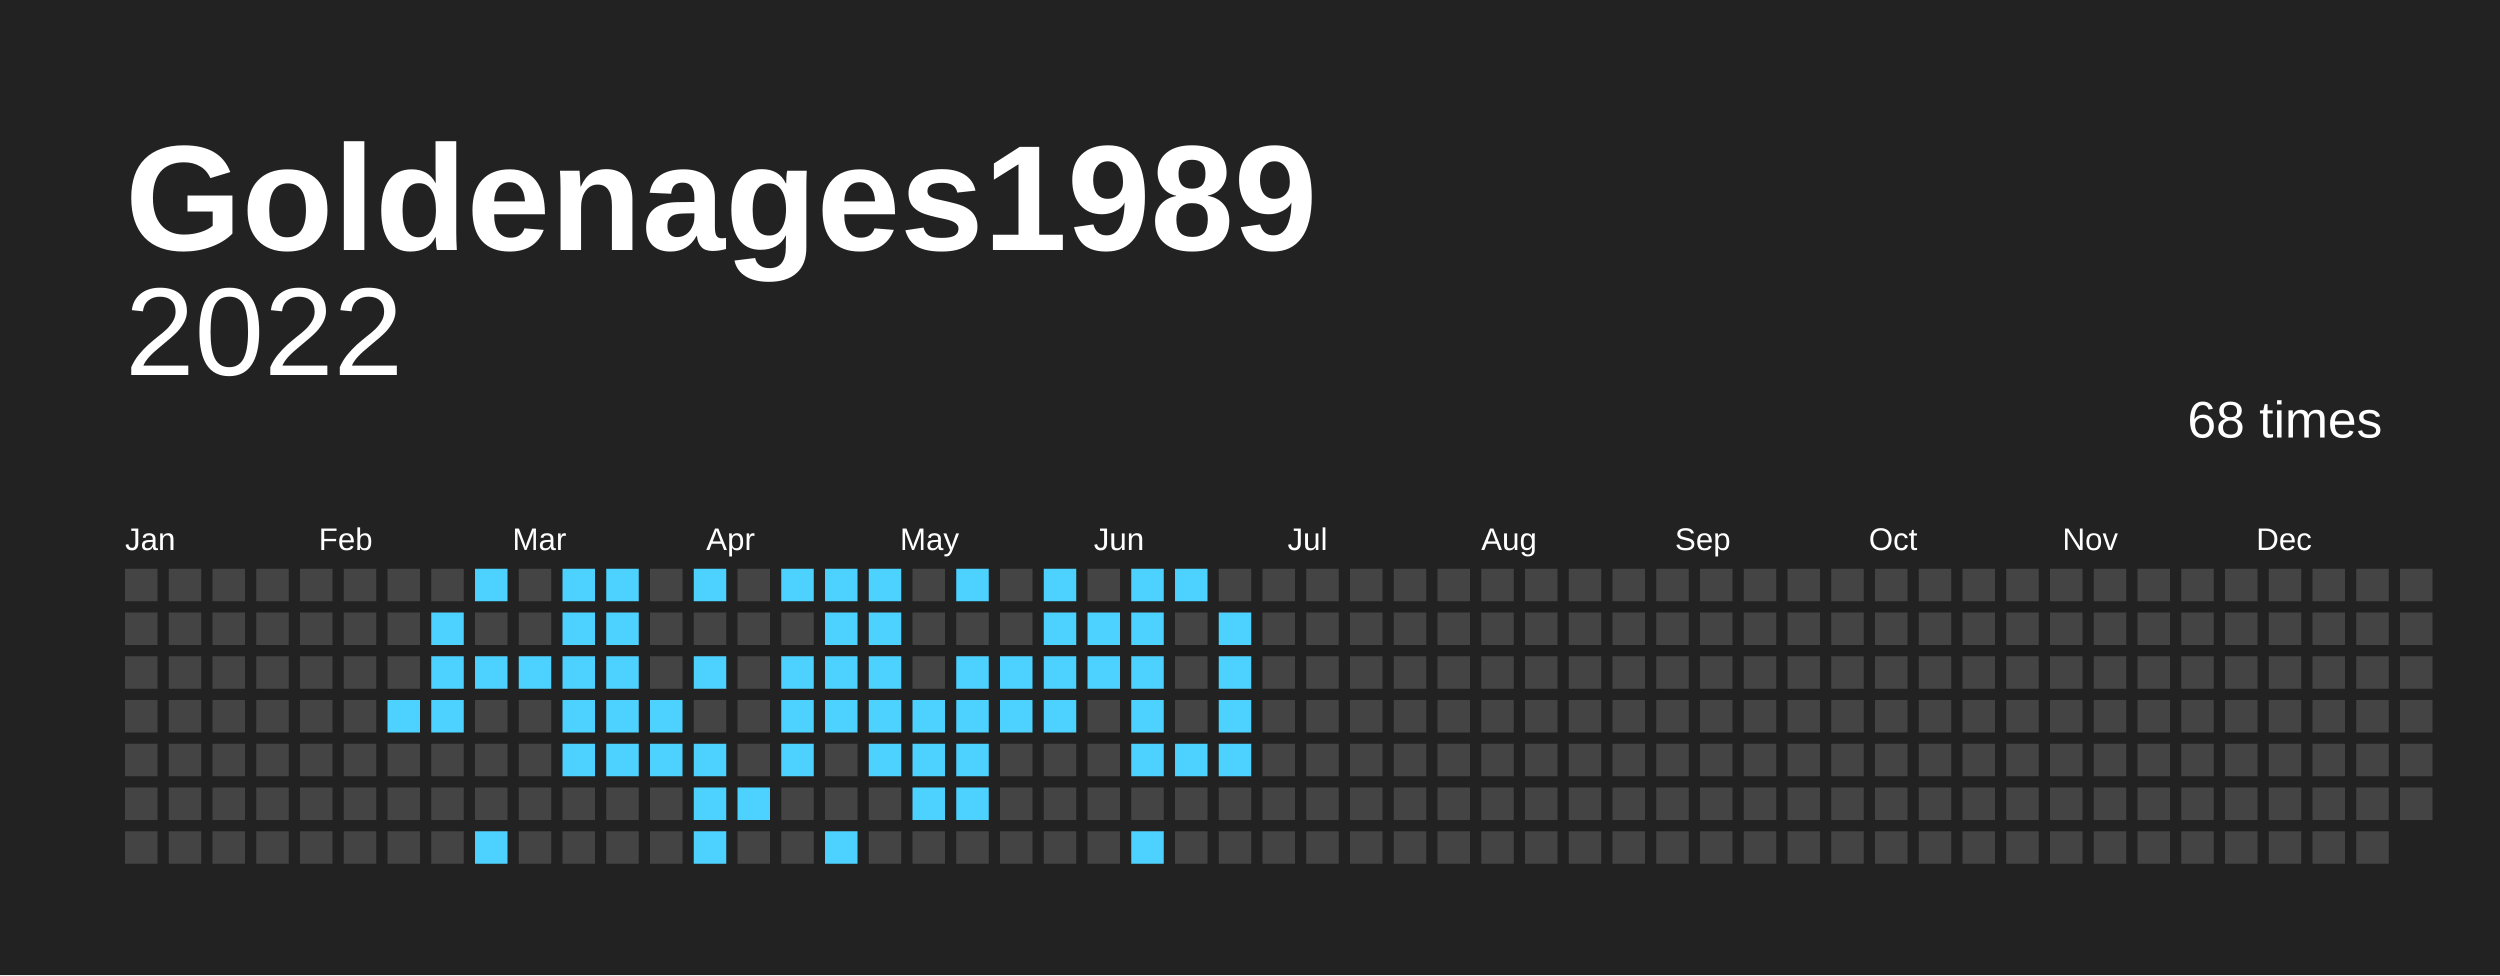
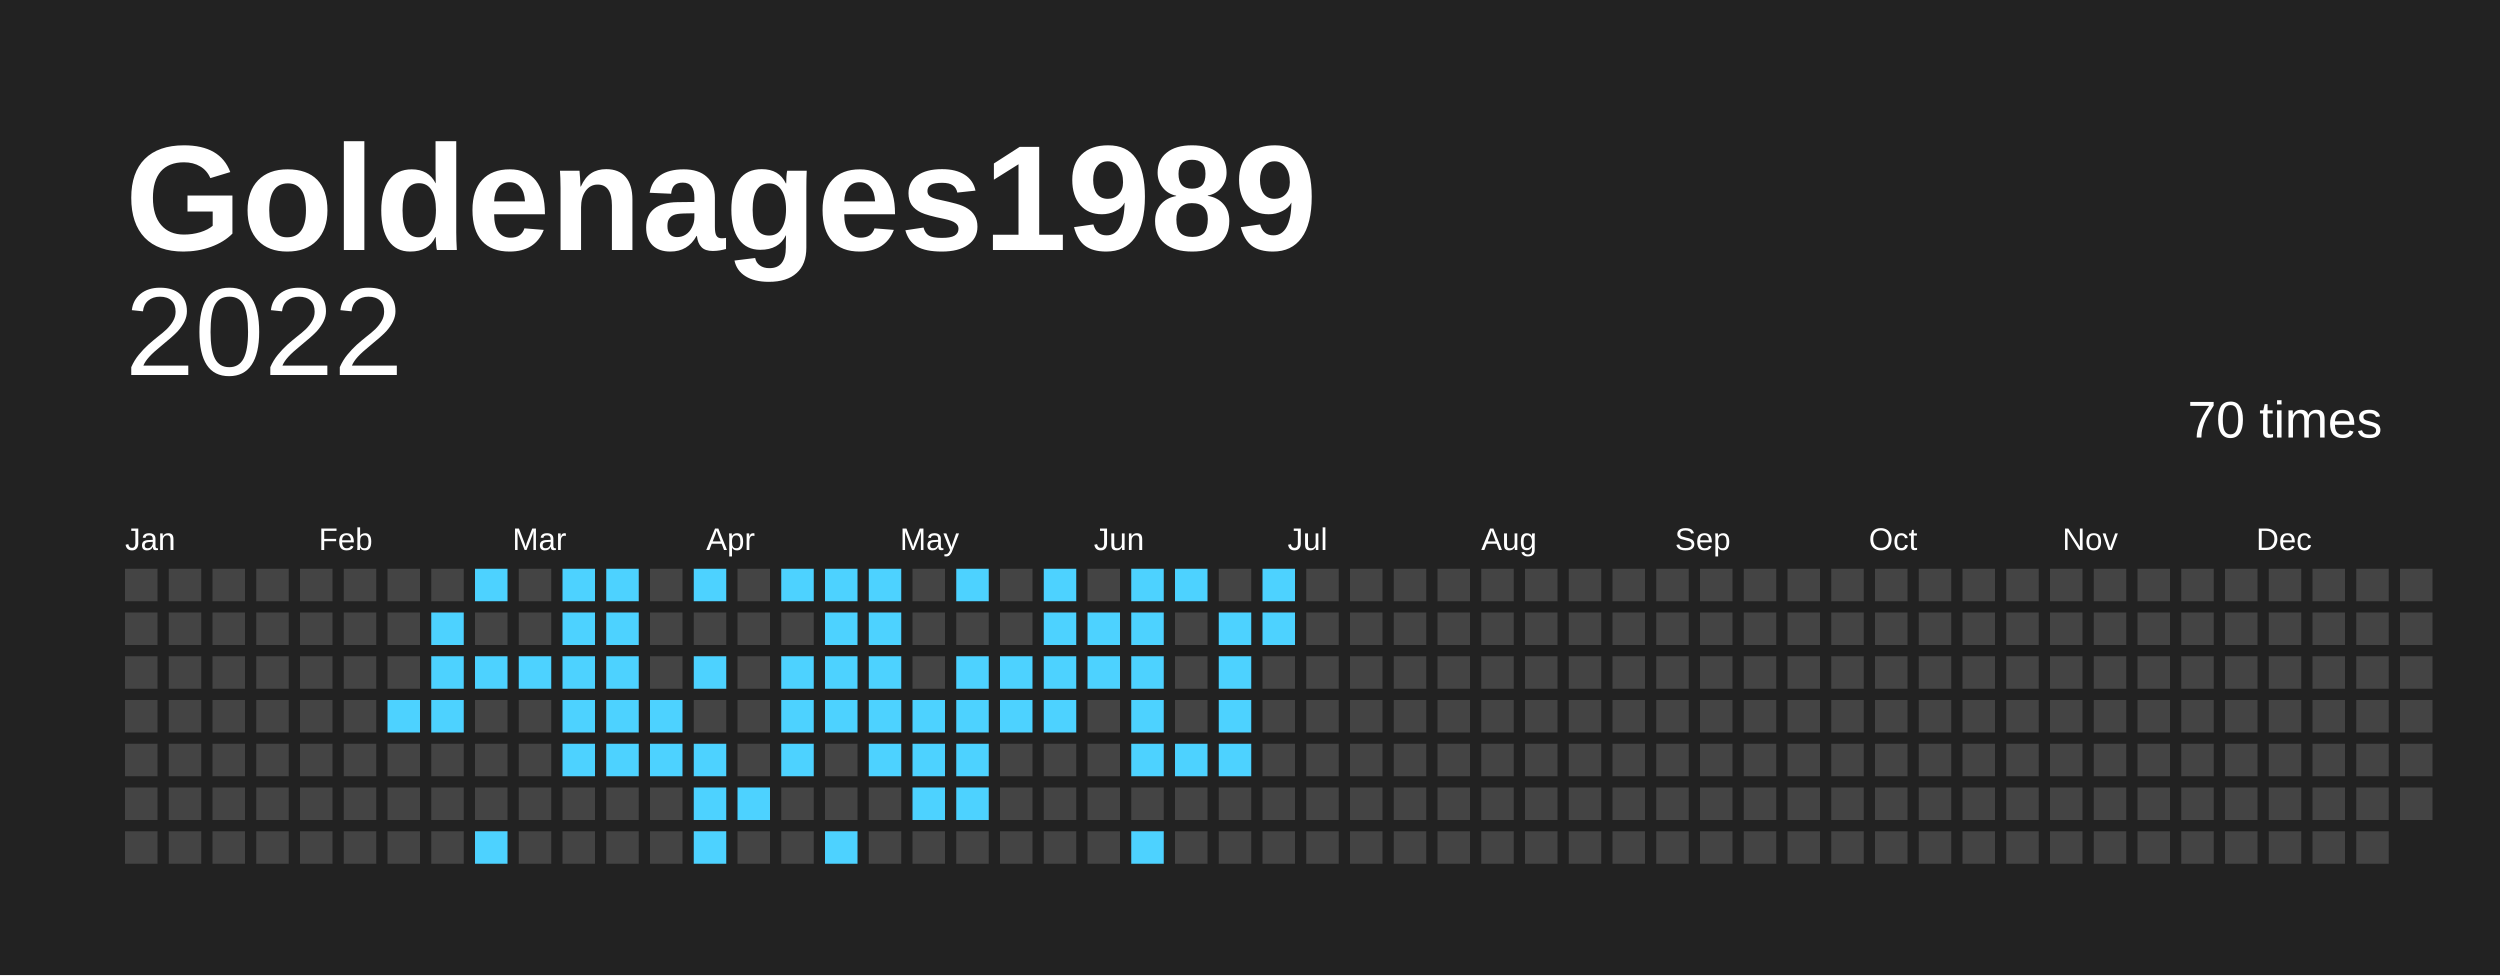
<svg xmlns="http://www.w3.org/2000/svg" baseProfile="full" height="78mm" version="1.1" viewBox="0,0,200,78" width="200mm">
  <defs />
  <rect fill="#222222" height="78" width="200" x="0" y="0" />
  <text fill="#FFFFFF" style="font-size:12px; font-family:Arial; font-weight:bold;" x="10" y="20">Goldenages1989</text>
  <text alignment-baseline="hanging" fill="#FFFFFF" style="font-size:10.0px; font-family:Arial;" x="10" y="30">2022</text>
-   <text alignment-baseline="hanging" fill="#FFFFFF" style="font-size:4.125px; font-family:Arial;" x="175" y="35">68 times</text>
+   <text alignment-baseline="hanging" fill="#FFFFFF" style="font-size:4.125px; font-family:Arial;" x="175" y="35">70 times</text>
  <text fill="#FFFFFF" style="font-size:2.5px; font-family:Arial" x="10.0" y="44">Jan</text>
  <text fill="#FFFFFF" style="font-size:2.5px; font-family:Arial" x="25.5" y="44">Feb</text>
  <text fill="#FFFFFF" style="font-size:2.5px; font-family:Arial" x="41.0" y="44">Mar</text>
  <text fill="#FFFFFF" style="font-size:2.5px; font-family:Arial" x="56.5" y="44">Apr</text>
  <text fill="#FFFFFF" style="font-size:2.5px; font-family:Arial" x="72.0" y="44">May</text>
  <text fill="#FFFFFF" style="font-size:2.5px; font-family:Arial" x="87.5" y="44">Jun</text>
  <text fill="#FFFFFF" style="font-size:2.5px; font-family:Arial" x="103.0" y="44">Jul</text>
  <text fill="#FFFFFF" style="font-size:2.5px; font-family:Arial" x="118.5" y="44">Aug</text>
  <text fill="#FFFFFF" style="font-size:2.5px; font-family:Arial" x="134.0" y="44">Sep</text>
  <text fill="#FFFFFF" style="font-size:2.5px; font-family:Arial" x="149.5" y="44">Oct</text>
  <text fill="#FFFFFF" style="font-size:2.5px; font-family:Arial" x="165.0" y="44">Nov</text>
  <text fill="#FFFFFF" style="font-size:2.5px; font-family:Arial" x="180.5" y="44">Dec</text>
  <rect fill="#444444" height="2.6" width="2.6" x="10.0" y="45.5" />
  <rect fill="#444444" height="2.6" width="2.6" x="10.0" y="49.0" />
  <rect fill="#444444" height="2.6" width="2.6" x="10.0" y="52.5" />
  <rect fill="#444444" height="2.6" width="2.6" x="10.0" y="56.0" />
  <rect fill="#444444" height="2.6" width="2.6" x="10.0" y="59.5" />
  <rect fill="#444444" height="2.6" width="2.6" x="10.0" y="63.0" />
  <rect fill="#444444" height="2.6" width="2.6" x="10.0" y="66.5" />
  <rect fill="#444444" height="2.6" width="2.6" x="13.5" y="45.5" />
  <rect fill="#444444" height="2.6" width="2.6" x="13.5" y="49.0" />
  <rect fill="#444444" height="2.6" width="2.6" x="13.5" y="52.5" />
  <rect fill="#444444" height="2.6" width="2.6" x="13.5" y="56.0" />
  <rect fill="#444444" height="2.6" width="2.6" x="13.5" y="59.5" />
  <rect fill="#444444" height="2.6" width="2.6" x="13.5" y="63.0" />
  <rect fill="#444444" height="2.6" width="2.6" x="13.5" y="66.5" />
  <rect fill="#444444" height="2.6" width="2.6" x="17.0" y="45.5" />
  <rect fill="#444444" height="2.6" width="2.6" x="17.0" y="49.0" />
  <rect fill="#444444" height="2.6" width="2.6" x="17.0" y="52.5" />
  <rect fill="#444444" height="2.6" width="2.6" x="17.0" y="56.0" />
  <rect fill="#444444" height="2.6" width="2.6" x="17.0" y="59.5" />
  <rect fill="#444444" height="2.6" width="2.6" x="17.0" y="63.0" />
  <rect fill="#444444" height="2.6" width="2.6" x="17.0" y="66.5" />
  <rect fill="#444444" height="2.6" width="2.6" x="20.5" y="45.5" />
  <rect fill="#444444" height="2.6" width="2.6" x="20.5" y="49.0" />
  <rect fill="#444444" height="2.6" width="2.6" x="20.5" y="52.5" />
  <rect fill="#444444" height="2.6" width="2.6" x="20.5" y="56.0" />
  <rect fill="#444444" height="2.6" width="2.6" x="20.5" y="59.5" />
  <rect fill="#444444" height="2.6" width="2.6" x="20.5" y="63.0" />
  <rect fill="#444444" height="2.6" width="2.6" x="20.5" y="66.5" />
  <rect fill="#444444" height="2.6" width="2.6" x="24.0" y="45.5" />
  <rect fill="#444444" height="2.6" width="2.6" x="24.0" y="49.0" />
  <rect fill="#444444" height="2.6" width="2.6" x="24.0" y="52.5" />
  <rect fill="#444444" height="2.6" width="2.6" x="24.0" y="56.0" />
  <rect fill="#444444" height="2.6" width="2.6" x="24.0" y="59.5" />
  <rect fill="#444444" height="2.6" width="2.6" x="24.0" y="63.0" />
  <rect fill="#444444" height="2.6" width="2.6" x="24.0" y="66.5" />
  <rect fill="#444444" height="2.6" width="2.6" x="27.5" y="45.5" />
  <rect fill="#444444" height="2.6" width="2.6" x="27.5" y="49.0" />
  <rect fill="#444444" height="2.6" width="2.6" x="27.5" y="52.5" />
  <rect fill="#444444" height="2.6" width="2.6" x="27.5" y="56.0" />
  <rect fill="#444444" height="2.6" width="2.6" x="27.5" y="59.5" />
  <rect fill="#444444" height="2.6" width="2.6" x="27.5" y="63.0" />
  <rect fill="#444444" height="2.6" width="2.6" x="27.5" y="66.5" />
  <rect fill="#444444" height="2.6" width="2.6" x="31.0" y="45.5" />
  <rect fill="#444444" height="2.6" width="2.6" x="31.0" y="49.0" />
  <rect fill="#444444" height="2.6" width="2.6" x="31.0" y="52.5" />
  <rect fill="#4DD2FF" height="2.6" width="2.6" x="31.0" y="56.0" />
  <rect fill="#444444" height="2.6" width="2.6" x="31.0" y="59.5" />
  <rect fill="#444444" height="2.6" width="2.6" x="31.0" y="63.0" />
  <rect fill="#444444" height="2.6" width="2.6" x="31.0" y="66.5" />
  <rect fill="#444444" height="2.6" width="2.6" x="34.5" y="45.5" />
  <rect fill="#4DD2FF" height="2.6" width="2.6" x="34.5" y="49.0" />
  <rect fill="#4DD2FF" height="2.6" width="2.6" x="34.5" y="52.5" />
  <rect fill="#4DD2FF" height="2.6" width="2.6" x="34.5" y="56.0" />
  <rect fill="#444444" height="2.6" width="2.6" x="34.5" y="59.5" />
  <rect fill="#444444" height="2.6" width="2.6" x="34.5" y="63.0" />
  <rect fill="#444444" height="2.6" width="2.6" x="34.5" y="66.5" />
  <rect fill="#4DD2FF" height="2.6" width="2.6" x="38.0" y="45.5" />
  <rect fill="#444444" height="2.6" width="2.6" x="38.0" y="49.0" />
  <rect fill="#4DD2FF" height="2.6" width="2.6" x="38.0" y="52.5" />
  <rect fill="#444444" height="2.6" width="2.6" x="38.0" y="56.0" />
  <rect fill="#444444" height="2.6" width="2.6" x="38.0" y="59.5" />
  <rect fill="#444444" height="2.6" width="2.6" x="38.0" y="63.0" />
  <rect fill="#4DD2FF" height="2.6" width="2.6" x="38.0" y="66.5" />
  <rect fill="#444444" height="2.6" width="2.6" x="41.5" y="45.5" />
  <rect fill="#444444" height="2.6" width="2.6" x="41.5" y="49.0" />
  <rect fill="#4DD2FF" height="2.6" width="2.6" x="41.5" y="52.5" />
  <rect fill="#444444" height="2.6" width="2.6" x="41.5" y="56.0" />
  <rect fill="#444444" height="2.6" width="2.6" x="41.5" y="59.5" />
  <rect fill="#444444" height="2.6" width="2.6" x="41.5" y="63.0" />
  <rect fill="#444444" height="2.6" width="2.6" x="41.5" y="66.5" />
  <rect fill="#4DD2FF" height="2.6" width="2.6" x="45.0" y="45.5" />
  <rect fill="#4DD2FF" height="2.6" width="2.6" x="45.0" y="49.0" />
  <rect fill="#4DD2FF" height="2.6" width="2.6" x="45.0" y="52.5" />
  <rect fill="#4DD2FF" height="2.6" width="2.6" x="45.0" y="56.0" />
  <rect fill="#4DD2FF" height="2.6" width="2.6" x="45.0" y="59.5" />
  <rect fill="#444444" height="2.6" width="2.6" x="45.0" y="63.0" />
  <rect fill="#444444" height="2.6" width="2.6" x="45.0" y="66.5" />
  <rect fill="#4DD2FF" height="2.6" width="2.6" x="48.5" y="45.5" />
  <rect fill="#4DD2FF" height="2.6" width="2.6" x="48.5" y="49.0" />
  <rect fill="#4DD2FF" height="2.6" width="2.6" x="48.5" y="52.5" />
  <rect fill="#4DD2FF" height="2.6" width="2.6" x="48.5" y="56.0" />
  <rect fill="#4DD2FF" height="2.6" width="2.6" x="48.5" y="59.5" />
  <rect fill="#444444" height="2.6" width="2.6" x="48.5" y="63.0" />
  <rect fill="#444444" height="2.6" width="2.6" x="48.5" y="66.5" />
  <rect fill="#444444" height="2.6" width="2.6" x="52.0" y="45.5" />
  <rect fill="#444444" height="2.6" width="2.6" x="52.0" y="49.0" />
  <rect fill="#444444" height="2.6" width="2.6" x="52.0" y="52.5" />
  <rect fill="#4DD2FF" height="2.6" width="2.6" x="52.0" y="56.0" />
  <rect fill="#4DD2FF" height="2.6" width="2.6" x="52.0" y="59.5" />
  <rect fill="#444444" height="2.6" width="2.6" x="52.0" y="63.0" />
  <rect fill="#444444" height="2.6" width="2.6" x="52.0" y="66.5" />
  <rect fill="#4DD2FF" height="2.6" width="2.6" x="55.5" y="45.5" />
  <rect fill="#444444" height="2.6" width="2.6" x="55.5" y="49.0" />
  <rect fill="#4DD2FF" height="2.6" width="2.6" x="55.5" y="52.5" />
  <rect fill="#444444" height="2.6" width="2.6" x="55.5" y="56.0" />
  <rect fill="#4DD2FF" height="2.6" width="2.6" x="55.5" y="59.5" />
  <rect fill="#4DD2FF" height="2.6" width="2.6" x="55.5" y="63.0" />
  <rect fill="#4DD2FF" height="2.6" width="2.6" x="55.5" y="66.5" />
  <rect fill="#444444" height="2.6" width="2.6" x="59.0" y="45.5" />
  <rect fill="#444444" height="2.6" width="2.6" x="59.0" y="49.0" />
  <rect fill="#444444" height="2.6" width="2.6" x="59.0" y="52.5" />
  <rect fill="#444444" height="2.6" width="2.6" x="59.0" y="56.0" />
  <rect fill="#444444" height="2.6" width="2.6" x="59.0" y="59.5" />
  <rect fill="#4DD2FF" height="2.6" width="2.6" x="59.0" y="63.0" />
  <rect fill="#444444" height="2.6" width="2.6" x="59.0" y="66.5" />
  <rect fill="#4DD2FF" height="2.6" width="2.6" x="62.5" y="45.5" />
  <rect fill="#444444" height="2.6" width="2.6" x="62.5" y="49.0" />
  <rect fill="#4DD2FF" height="2.6" width="2.6" x="62.5" y="52.5" />
  <rect fill="#4DD2FF" height="2.6" width="2.6" x="62.5" y="56.0" />
  <rect fill="#4DD2FF" height="2.6" width="2.6" x="62.5" y="59.5" />
  <rect fill="#444444" height="2.6" width="2.6" x="62.5" y="63.0" />
  <rect fill="#444444" height="2.6" width="2.6" x="62.5" y="66.5" />
  <rect fill="#4DD2FF" height="2.6" width="2.6" x="66.0" y="45.5" />
  <rect fill="#4DD2FF" height="2.6" width="2.6" x="66.0" y="49.0" />
  <rect fill="#4DD2FF" height="2.6" width="2.6" x="66.0" y="52.5" />
  <rect fill="#4DD2FF" height="2.6" width="2.6" x="66.0" y="56.0" />
  <rect fill="#444444" height="2.6" width="2.6" x="66.0" y="59.5" />
  <rect fill="#444444" height="2.6" width="2.6" x="66.0" y="63.0" />
  <rect fill="#4DD2FF" height="2.6" width="2.6" x="66.0" y="66.5" />
  <rect fill="#4DD2FF" height="2.6" width="2.6" x="69.5" y="45.5" />
  <rect fill="#4DD2FF" height="2.6" width="2.6" x="69.5" y="49.0" />
  <rect fill="#4DD2FF" height="2.6" width="2.6" x="69.5" y="52.5" />
  <rect fill="#4DD2FF" height="2.6" width="2.6" x="69.5" y="56.0" />
  <rect fill="#4DD2FF" height="2.6" width="2.6" x="69.5" y="59.5" />
  <rect fill="#444444" height="2.6" width="2.6" x="69.5" y="63.0" />
  <rect fill="#444444" height="2.6" width="2.6" x="69.5" y="66.5" />
  <rect fill="#444444" height="2.6" width="2.6" x="73.0" y="45.5" />
  <rect fill="#444444" height="2.6" width="2.6" x="73.0" y="49.0" />
  <rect fill="#444444" height="2.6" width="2.6" x="73.0" y="52.5" />
  <rect fill="#4DD2FF" height="2.6" width="2.6" x="73.0" y="56.0" />
  <rect fill="#4DD2FF" height="2.6" width="2.6" x="73.0" y="59.5" />
  <rect fill="#4DD2FF" height="2.6" width="2.6" x="73.0" y="63.0" />
  <rect fill="#444444" height="2.6" width="2.6" x="73.0" y="66.5" />
  <rect fill="#4DD2FF" height="2.6" width="2.6" x="76.5" y="45.5" />
  <rect fill="#444444" height="2.6" width="2.6" x="76.5" y="49.0" />
  <rect fill="#4DD2FF" height="2.6" width="2.6" x="76.5" y="52.5" />
  <rect fill="#4DD2FF" height="2.6" width="2.6" x="76.5" y="56.0" />
  <rect fill="#4DD2FF" height="2.6" width="2.6" x="76.5" y="59.5" />
  <rect fill="#4DD2FF" height="2.6" width="2.6" x="76.5" y="63.0" />
  <rect fill="#444444" height="2.6" width="2.6" x="76.5" y="66.5" />
  <rect fill="#444444" height="2.6" width="2.6" x="80.0" y="45.5" />
  <rect fill="#444444" height="2.6" width="2.6" x="80.0" y="49.0" />
  <rect fill="#4DD2FF" height="2.6" width="2.6" x="80.0" y="52.5" />
  <rect fill="#4DD2FF" height="2.6" width="2.6" x="80.0" y="56.0" />
  <rect fill="#444444" height="2.6" width="2.6" x="80.0" y="59.5" />
  <rect fill="#444444" height="2.6" width="2.6" x="80.0" y="63.0" />
  <rect fill="#444444" height="2.6" width="2.6" x="80.0" y="66.5" />
  <rect fill="#4DD2FF" height="2.6" width="2.6" x="83.5" y="45.5" />
  <rect fill="#4DD2FF" height="2.6" width="2.6" x="83.5" y="49.0" />
  <rect fill="#4DD2FF" height="2.6" width="2.6" x="83.5" y="52.5" />
  <rect fill="#4DD2FF" height="2.6" width="2.6" x="83.5" y="56.0" />
  <rect fill="#444444" height="2.6" width="2.6" x="83.5" y="59.5" />
  <rect fill="#444444" height="2.6" width="2.6" x="83.5" y="63.0" />
  <rect fill="#444444" height="2.6" width="2.6" x="83.5" y="66.5" />
  <rect fill="#444444" height="2.6" width="2.6" x="87.0" y="45.5" />
  <rect fill="#4DD2FF" height="2.6" width="2.6" x="87.0" y="49.0" />
  <rect fill="#4DD2FF" height="2.6" width="2.6" x="87.0" y="52.5" />
  <rect fill="#444444" height="2.6" width="2.6" x="87.0" y="56.0" />
  <rect fill="#444444" height="2.6" width="2.6" x="87.0" y="59.5" />
  <rect fill="#444444" height="2.6" width="2.6" x="87.0" y="63.0" />
  <rect fill="#444444" height="2.6" width="2.6" x="87.0" y="66.5" />
  <rect fill="#4DD2FF" height="2.6" width="2.6" x="90.5" y="45.5" />
  <rect fill="#4DD2FF" height="2.6" width="2.6" x="90.5" y="49.0" />
  <rect fill="#4DD2FF" height="2.6" width="2.6" x="90.5" y="52.5" />
  <rect fill="#4DD2FF" height="2.6" width="2.6" x="90.5" y="56.0" />
  <rect fill="#4DD2FF" height="2.6" width="2.6" x="90.5" y="59.5" />
  <rect fill="#444444" height="2.6" width="2.6" x="90.5" y="63.0" />
  <rect fill="#4DD2FF" height="2.6" width="2.6" x="90.5" y="66.5" />
  <rect fill="#4DD2FF" height="2.6" width="2.6" x="94.0" y="45.5" />
  <rect fill="#444444" height="2.6" width="2.6" x="94.0" y="49.0" />
  <rect fill="#444444" height="2.6" width="2.6" x="94.0" y="52.5" />
  <rect fill="#444444" height="2.6" width="2.6" x="94.0" y="56.0" />
  <rect fill="#4DD2FF" height="2.6" width="2.6" x="94.0" y="59.5" />
  <rect fill="#444444" height="2.6" width="2.6" x="94.0" y="63.0" />
  <rect fill="#444444" height="2.6" width="2.6" x="94.0" y="66.5" />
  <rect fill="#444444" height="2.6" width="2.6" x="97.5" y="45.5" />
  <rect fill="#4DD2FF" height="2.6" width="2.6" x="97.5" y="49.0" />
  <rect fill="#4DD2FF" height="2.6" width="2.6" x="97.5" y="52.5" />
  <rect fill="#4DD2FF" height="2.6" width="2.6" x="97.5" y="56.0" />
  <rect fill="#4DD2FF" height="2.6" width="2.6" x="97.5" y="59.5" />
  <rect fill="#444444" height="2.6" width="2.6" x="97.5" y="63.0" />
  <rect fill="#444444" height="2.6" width="2.6" x="97.5" y="66.5" />
-   <rect fill="#444444" height="2.6" width="2.6" x="101.0" y="45.5" />
-   <rect fill="#444444" height="2.6" width="2.6" x="101.0" y="49.0" />
+   <rect fill="#4DD2FF" height="2.6" width="2.6" x="101.0" y="45.5" />
+   <rect fill="#4DD2FF" height="2.6" width="2.6" x="101.0" y="49.0" />
  <rect fill="#444444" height="2.6" width="2.6" x="101.0" y="52.5" />
  <rect fill="#444444" height="2.6" width="2.6" x="101.0" y="56.0" />
  <rect fill="#444444" height="2.6" width="2.6" x="101.0" y="59.5" />
  <rect fill="#444444" height="2.6" width="2.6" x="101.0" y="63.0" />
  <rect fill="#444444" height="2.6" width="2.6" x="101.0" y="66.5" />
  <rect fill="#444444" height="2.6" width="2.6" x="104.5" y="45.5" />
  <rect fill="#444444" height="2.6" width="2.6" x="104.5" y="49.0" />
  <rect fill="#444444" height="2.6" width="2.6" x="104.5" y="52.5" />
  <rect fill="#444444" height="2.6" width="2.6" x="104.5" y="56.0" />
  <rect fill="#444444" height="2.6" width="2.6" x="104.5" y="59.5" />
  <rect fill="#444444" height="2.6" width="2.6" x="104.5" y="63.0" />
  <rect fill="#444444" height="2.6" width="2.6" x="104.5" y="66.5" />
  <rect fill="#444444" height="2.6" width="2.6" x="108.0" y="45.5" />
  <rect fill="#444444" height="2.6" width="2.6" x="108.0" y="49.0" />
  <rect fill="#444444" height="2.6" width="2.6" x="108.0" y="52.5" />
  <rect fill="#444444" height="2.6" width="2.6" x="108.0" y="56.0" />
  <rect fill="#444444" height="2.6" width="2.6" x="108.0" y="59.5" />
  <rect fill="#444444" height="2.6" width="2.6" x="108.0" y="63.0" />
  <rect fill="#444444" height="2.6" width="2.6" x="108.0" y="66.5" />
  <rect fill="#444444" height="2.6" width="2.6" x="111.5" y="45.5" />
  <rect fill="#444444" height="2.6" width="2.6" x="111.5" y="49.0" />
  <rect fill="#444444" height="2.6" width="2.6" x="111.5" y="52.5" />
  <rect fill="#444444" height="2.6" width="2.6" x="111.5" y="56.0" />
  <rect fill="#444444" height="2.6" width="2.6" x="111.5" y="59.5" />
  <rect fill="#444444" height="2.6" width="2.6" x="111.5" y="63.0" />
  <rect fill="#444444" height="2.6" width="2.6" x="111.5" y="66.5" />
  <rect fill="#444444" height="2.6" width="2.6" x="115.0" y="45.5" />
  <rect fill="#444444" height="2.6" width="2.6" x="115.0" y="49.0" />
  <rect fill="#444444" height="2.6" width="2.6" x="115.0" y="52.5" />
  <rect fill="#444444" height="2.6" width="2.6" x="115.0" y="56.0" />
  <rect fill="#444444" height="2.6" width="2.6" x="115.0" y="59.5" />
  <rect fill="#444444" height="2.6" width="2.6" x="115.0" y="63.0" />
  <rect fill="#444444" height="2.6" width="2.6" x="115.0" y="66.5" />
  <rect fill="#444444" height="2.6" width="2.6" x="118.5" y="45.5" />
  <rect fill="#444444" height="2.6" width="2.6" x="118.5" y="49.0" />
  <rect fill="#444444" height="2.6" width="2.6" x="118.5" y="52.5" />
  <rect fill="#444444" height="2.6" width="2.6" x="118.5" y="56.0" />
  <rect fill="#444444" height="2.6" width="2.6" x="118.5" y="59.5" />
  <rect fill="#444444" height="2.6" width="2.6" x="118.5" y="63.0" />
  <rect fill="#444444" height="2.6" width="2.6" x="118.5" y="66.5" />
  <rect fill="#444444" height="2.6" width="2.6" x="122.0" y="45.5" />
  <rect fill="#444444" height="2.6" width="2.6" x="122.0" y="49.0" />
  <rect fill="#444444" height="2.6" width="2.6" x="122.0" y="52.5" />
  <rect fill="#444444" height="2.6" width="2.6" x="122.0" y="56.0" />
  <rect fill="#444444" height="2.6" width="2.6" x="122.0" y="59.5" />
  <rect fill="#444444" height="2.6" width="2.6" x="122.0" y="63.0" />
  <rect fill="#444444" height="2.6" width="2.6" x="122.0" y="66.5" />
  <rect fill="#444444" height="2.6" width="2.6" x="125.5" y="45.5" />
  <rect fill="#444444" height="2.6" width="2.6" x="125.5" y="49.0" />
  <rect fill="#444444" height="2.6" width="2.6" x="125.5" y="52.5" />
  <rect fill="#444444" height="2.6" width="2.6" x="125.5" y="56.0" />
  <rect fill="#444444" height="2.6" width="2.6" x="125.5" y="59.5" />
  <rect fill="#444444" height="2.6" width="2.6" x="125.5" y="63.0" />
  <rect fill="#444444" height="2.6" width="2.6" x="125.5" y="66.5" />
  <rect fill="#444444" height="2.6" width="2.6" x="129.0" y="45.5" />
  <rect fill="#444444" height="2.6" width="2.6" x="129.0" y="49.0" />
  <rect fill="#444444" height="2.6" width="2.6" x="129.0" y="52.5" />
  <rect fill="#444444" height="2.6" width="2.6" x="129.0" y="56.0" />
  <rect fill="#444444" height="2.6" width="2.6" x="129.0" y="59.5" />
  <rect fill="#444444" height="2.6" width="2.6" x="129.0" y="63.0" />
  <rect fill="#444444" height="2.6" width="2.6" x="129.0" y="66.5" />
  <rect fill="#444444" height="2.6" width="2.6" x="132.5" y="45.5" />
  <rect fill="#444444" height="2.6" width="2.6" x="132.5" y="49.0" />
  <rect fill="#444444" height="2.6" width="2.6" x="132.5" y="52.5" />
  <rect fill="#444444" height="2.6" width="2.6" x="132.5" y="56.0" />
  <rect fill="#444444" height="2.6" width="2.6" x="132.5" y="59.5" />
  <rect fill="#444444" height="2.6" width="2.6" x="132.5" y="63.0" />
  <rect fill="#444444" height="2.6" width="2.6" x="132.5" y="66.5" />
  <rect fill="#444444" height="2.6" width="2.6" x="136.0" y="45.5" />
  <rect fill="#444444" height="2.6" width="2.6" x="136.0" y="49.0" />
  <rect fill="#444444" height="2.6" width="2.6" x="136.0" y="52.5" />
  <rect fill="#444444" height="2.6" width="2.6" x="136.0" y="56.0" />
  <rect fill="#444444" height="2.6" width="2.6" x="136.0" y="59.5" />
  <rect fill="#444444" height="2.6" width="2.6" x="136.0" y="63.0" />
  <rect fill="#444444" height="2.6" width="2.6" x="136.0" y="66.5" />
  <rect fill="#444444" height="2.6" width="2.6" x="139.5" y="45.5" />
  <rect fill="#444444" height="2.6" width="2.6" x="139.5" y="49.0" />
  <rect fill="#444444" height="2.6" width="2.6" x="139.5" y="52.5" />
  <rect fill="#444444" height="2.6" width="2.6" x="139.5" y="56.0" />
  <rect fill="#444444" height="2.6" width="2.6" x="139.5" y="59.5" />
  <rect fill="#444444" height="2.6" width="2.6" x="139.5" y="63.0" />
  <rect fill="#444444" height="2.6" width="2.6" x="139.5" y="66.5" />
  <rect fill="#444444" height="2.6" width="2.6" x="143.0" y="45.5" />
  <rect fill="#444444" height="2.6" width="2.6" x="143.0" y="49.0" />
  <rect fill="#444444" height="2.6" width="2.6" x="143.0" y="52.5" />
  <rect fill="#444444" height="2.6" width="2.6" x="143.0" y="56.0" />
  <rect fill="#444444" height="2.6" width="2.6" x="143.0" y="59.5" />
  <rect fill="#444444" height="2.6" width="2.6" x="143.0" y="63.0" />
  <rect fill="#444444" height="2.6" width="2.6" x="143.0" y="66.5" />
  <rect fill="#444444" height="2.6" width="2.6" x="146.5" y="45.5" />
  <rect fill="#444444" height="2.6" width="2.6" x="146.5" y="49.0" />
  <rect fill="#444444" height="2.6" width="2.6" x="146.5" y="52.5" />
  <rect fill="#444444" height="2.6" width="2.6" x="146.5" y="56.0" />
  <rect fill="#444444" height="2.6" width="2.6" x="146.5" y="59.5" />
  <rect fill="#444444" height="2.6" width="2.6" x="146.5" y="63.0" />
  <rect fill="#444444" height="2.6" width="2.6" x="146.5" y="66.5" />
  <rect fill="#444444" height="2.6" width="2.6" x="150.0" y="45.5" />
  <rect fill="#444444" height="2.6" width="2.6" x="150.0" y="49.0" />
  <rect fill="#444444" height="2.6" width="2.6" x="150.0" y="52.5" />
  <rect fill="#444444" height="2.6" width="2.6" x="150.0" y="56.0" />
  <rect fill="#444444" height="2.6" width="2.6" x="150.0" y="59.5" />
  <rect fill="#444444" height="2.6" width="2.6" x="150.0" y="63.0" />
  <rect fill="#444444" height="2.6" width="2.6" x="150.0" y="66.5" />
  <rect fill="#444444" height="2.6" width="2.6" x="153.5" y="45.5" />
  <rect fill="#444444" height="2.6" width="2.6" x="153.5" y="49.0" />
  <rect fill="#444444" height="2.6" width="2.6" x="153.5" y="52.5" />
  <rect fill="#444444" height="2.6" width="2.6" x="153.5" y="56.0" />
  <rect fill="#444444" height="2.6" width="2.6" x="153.5" y="59.5" />
  <rect fill="#444444" height="2.6" width="2.6" x="153.5" y="63.0" />
  <rect fill="#444444" height="2.6" width="2.6" x="153.5" y="66.5" />
  <rect fill="#444444" height="2.6" width="2.6" x="157.0" y="45.5" />
  <rect fill="#444444" height="2.6" width="2.6" x="157.0" y="49.0" />
  <rect fill="#444444" height="2.6" width="2.6" x="157.0" y="52.5" />
  <rect fill="#444444" height="2.6" width="2.6" x="157.0" y="56.0" />
  <rect fill="#444444" height="2.6" width="2.6" x="157.0" y="59.5" />
  <rect fill="#444444" height="2.6" width="2.6" x="157.0" y="63.0" />
  <rect fill="#444444" height="2.6" width="2.6" x="157.0" y="66.5" />
  <rect fill="#444444" height="2.6" width="2.6" x="160.5" y="45.5" />
  <rect fill="#444444" height="2.6" width="2.6" x="160.5" y="49.0" />
  <rect fill="#444444" height="2.6" width="2.6" x="160.5" y="52.5" />
  <rect fill="#444444" height="2.6" width="2.6" x="160.5" y="56.0" />
  <rect fill="#444444" height="2.6" width="2.6" x="160.5" y="59.5" />
  <rect fill="#444444" height="2.6" width="2.6" x="160.5" y="63.0" />
  <rect fill="#444444" height="2.6" width="2.6" x="160.5" y="66.5" />
  <rect fill="#444444" height="2.6" width="2.6" x="164.0" y="45.5" />
  <rect fill="#444444" height="2.6" width="2.6" x="164.0" y="49.0" />
  <rect fill="#444444" height="2.6" width="2.6" x="164.0" y="52.5" />
  <rect fill="#444444" height="2.6" width="2.6" x="164.0" y="56.0" />
  <rect fill="#444444" height="2.6" width="2.6" x="164.0" y="59.5" />
  <rect fill="#444444" height="2.6" width="2.6" x="164.0" y="63.0" />
  <rect fill="#444444" height="2.6" width="2.6" x="164.0" y="66.5" />
  <rect fill="#444444" height="2.6" width="2.6" x="167.5" y="45.5" />
  <rect fill="#444444" height="2.6" width="2.6" x="167.5" y="49.0" />
  <rect fill="#444444" height="2.6" width="2.6" x="167.5" y="52.5" />
  <rect fill="#444444" height="2.6" width="2.6" x="167.5" y="56.0" />
  <rect fill="#444444" height="2.6" width="2.6" x="167.5" y="59.5" />
  <rect fill="#444444" height="2.6" width="2.6" x="167.5" y="63.0" />
  <rect fill="#444444" height="2.6" width="2.6" x="167.5" y="66.5" />
  <rect fill="#444444" height="2.6" width="2.6" x="171.0" y="45.5" />
  <rect fill="#444444" height="2.6" width="2.6" x="171.0" y="49.0" />
  <rect fill="#444444" height="2.6" width="2.6" x="171.0" y="52.5" />
  <rect fill="#444444" height="2.6" width="2.6" x="171.0" y="56.0" />
  <rect fill="#444444" height="2.6" width="2.6" x="171.0" y="59.5" />
  <rect fill="#444444" height="2.6" width="2.6" x="171.0" y="63.0" />
  <rect fill="#444444" height="2.6" width="2.6" x="171.0" y="66.5" />
  <rect fill="#444444" height="2.6" width="2.6" x="174.5" y="45.5" />
  <rect fill="#444444" height="2.6" width="2.6" x="174.5" y="49.0" />
  <rect fill="#444444" height="2.6" width="2.6" x="174.5" y="52.5" />
  <rect fill="#444444" height="2.6" width="2.6" x="174.5" y="56.0" />
  <rect fill="#444444" height="2.6" width="2.6" x="174.5" y="59.5" />
  <rect fill="#444444" height="2.6" width="2.6" x="174.5" y="63.0" />
  <rect fill="#444444" height="2.6" width="2.6" x="174.5" y="66.5" />
  <rect fill="#444444" height="2.6" width="2.6" x="178.0" y="45.5" />
  <rect fill="#444444" height="2.6" width="2.6" x="178.0" y="49.0" />
  <rect fill="#444444" height="2.6" width="2.6" x="178.0" y="52.5" />
  <rect fill="#444444" height="2.6" width="2.6" x="178.0" y="56.0" />
  <rect fill="#444444" height="2.6" width="2.6" x="178.0" y="59.5" />
  <rect fill="#444444" height="2.6" width="2.6" x="178.0" y="63.0" />
  <rect fill="#444444" height="2.6" width="2.6" x="178.0" y="66.5" />
  <rect fill="#444444" height="2.6" width="2.6" x="181.5" y="45.5" />
  <rect fill="#444444" height="2.6" width="2.6" x="181.5" y="49.0" />
  <rect fill="#444444" height="2.6" width="2.6" x="181.5" y="52.5" />
  <rect fill="#444444" height="2.6" width="2.6" x="181.5" y="56.0" />
  <rect fill="#444444" height="2.6" width="2.6" x="181.5" y="59.5" />
  <rect fill="#444444" height="2.6" width="2.6" x="181.5" y="63.0" />
  <rect fill="#444444" height="2.6" width="2.6" x="181.5" y="66.5" />
  <rect fill="#444444" height="2.6" width="2.6" x="185.0" y="45.5" />
  <rect fill="#444444" height="2.6" width="2.6" x="185.0" y="49.0" />
  <rect fill="#444444" height="2.6" width="2.6" x="185.0" y="52.5" />
  <rect fill="#444444" height="2.6" width="2.6" x="185.0" y="56.0" />
  <rect fill="#444444" height="2.6" width="2.6" x="185.0" y="59.5" />
  <rect fill="#444444" height="2.6" width="2.6" x="185.0" y="63.0" />
  <rect fill="#444444" height="2.6" width="2.6" x="185.0" y="66.5" />
  <rect fill="#444444" height="2.6" width="2.6" x="188.5" y="45.5" />
  <rect fill="#444444" height="2.6" width="2.6" x="188.5" y="49.0" />
  <rect fill="#444444" height="2.6" width="2.6" x="188.5" y="52.5" />
  <rect fill="#444444" height="2.6" width="2.6" x="188.5" y="56.0" />
  <rect fill="#444444" height="2.6" width="2.6" x="188.5" y="59.5" />
  <rect fill="#444444" height="2.6" width="2.6" x="188.5" y="63.0" />
  <rect fill="#444444" height="2.6" width="2.6" x="188.5" y="66.5" />
  <rect fill="#444444" height="2.6" width="2.6" x="192.0" y="45.5" />
  <rect fill="#444444" height="2.6" width="2.6" x="192.0" y="49.0" />
  <rect fill="#444444" height="2.6" width="2.6" x="192.0" y="52.5" />
  <rect fill="#444444" height="2.6" width="2.6" x="192.0" y="56.0" />
  <rect fill="#444444" height="2.6" width="2.6" x="192.0" y="59.5" />
  <rect fill="#444444" height="2.6" width="2.6" x="192.0" y="63.0" />
</svg>
